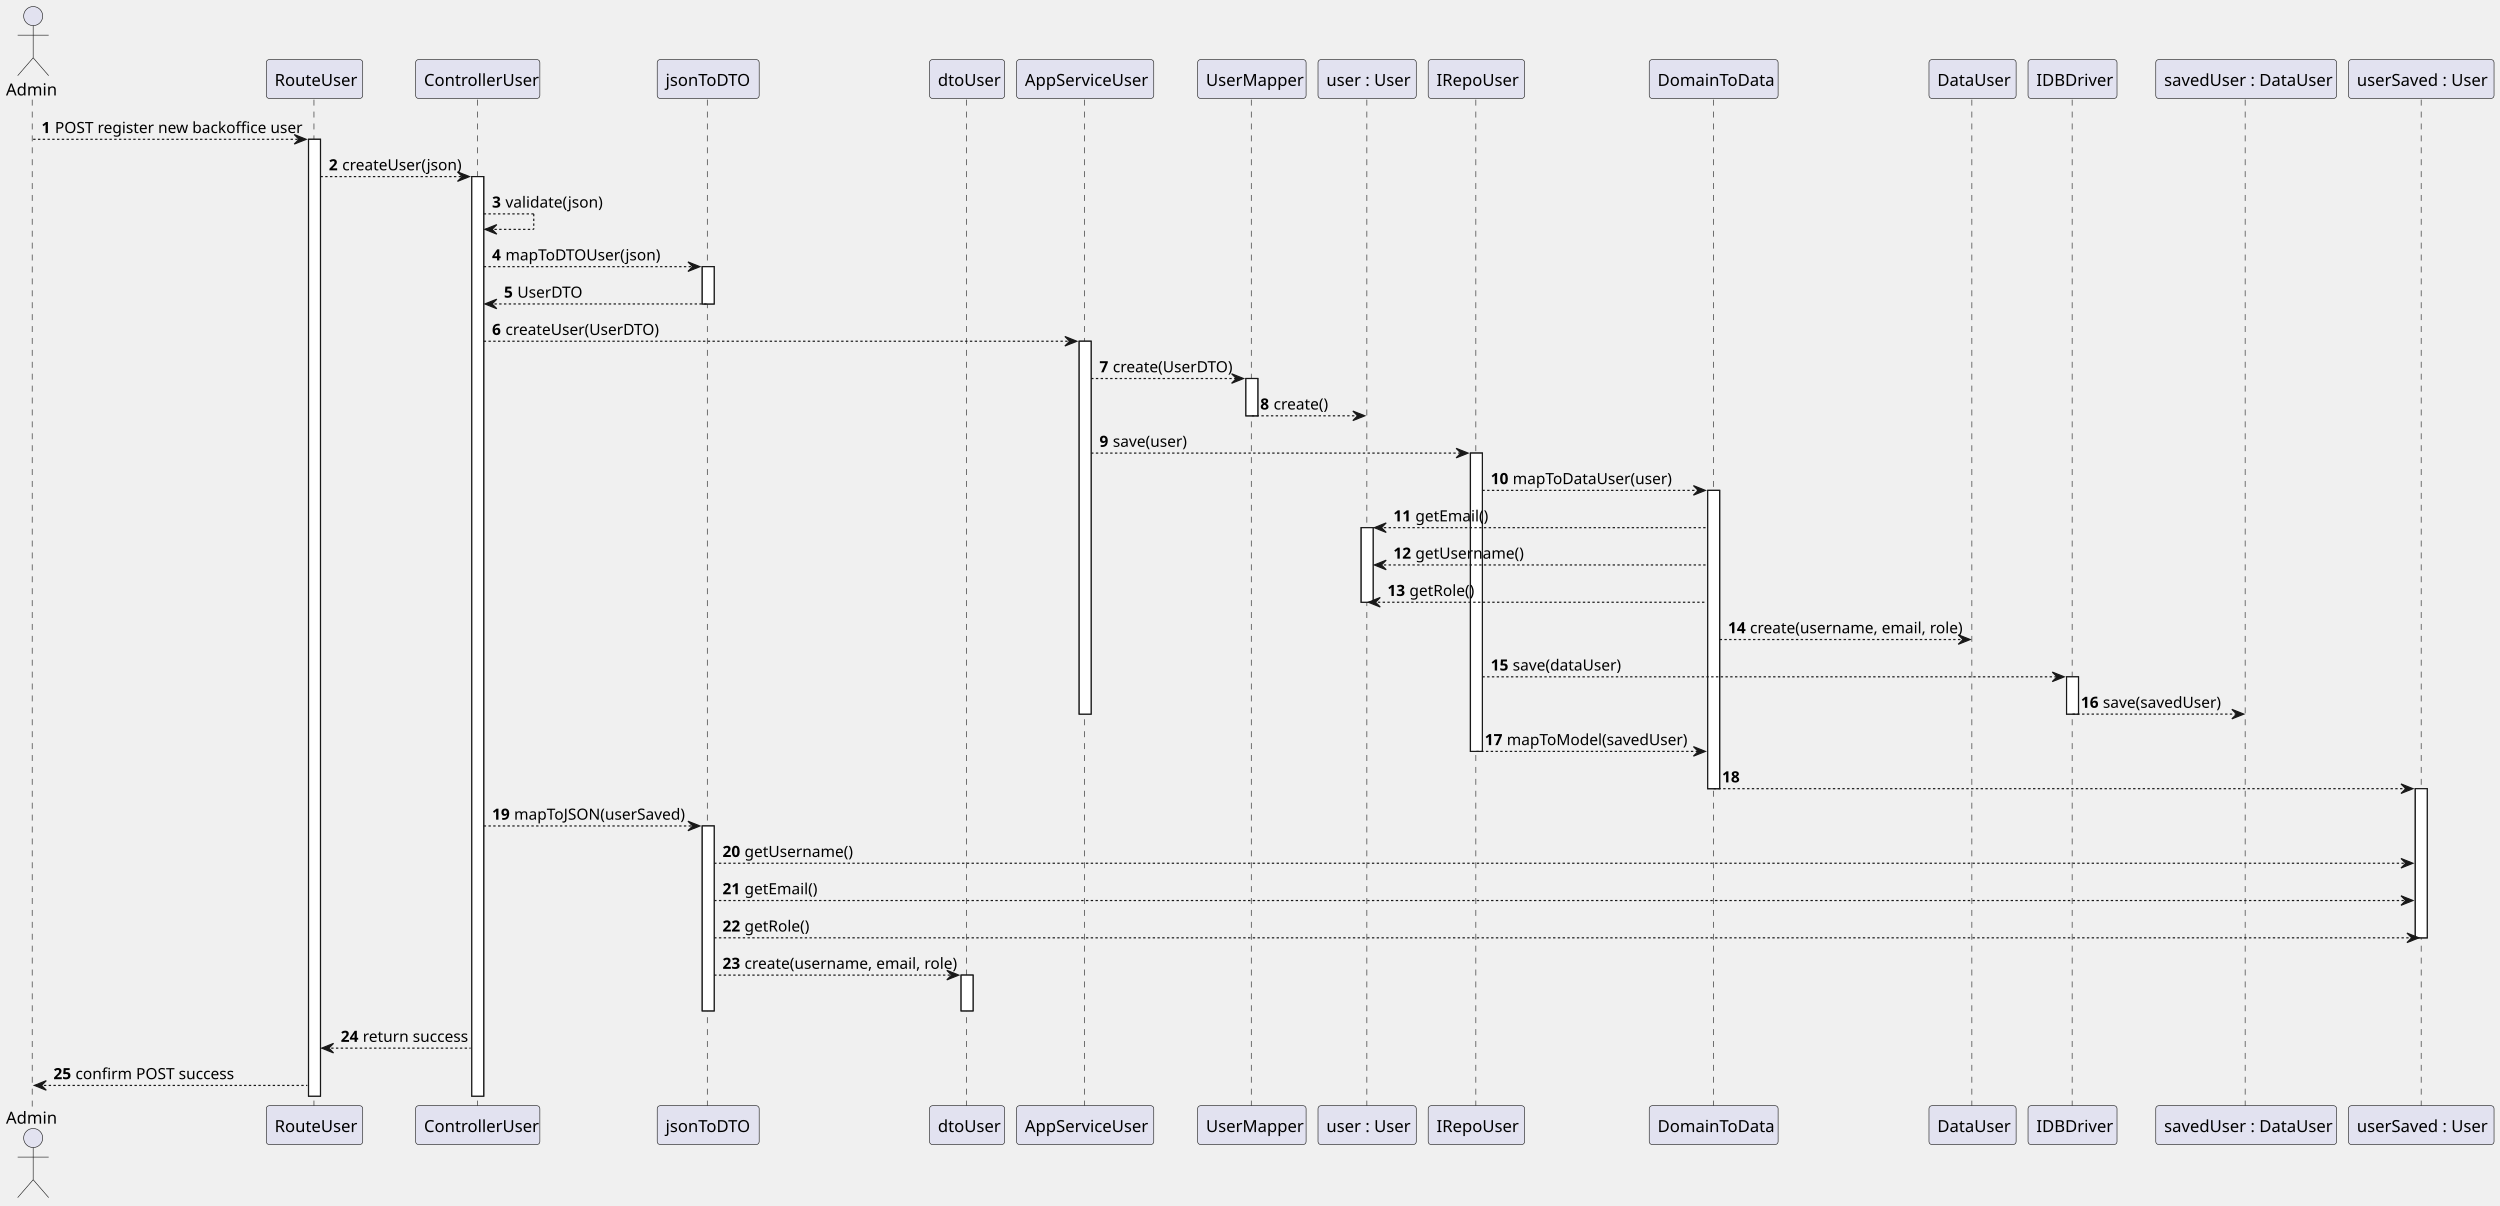
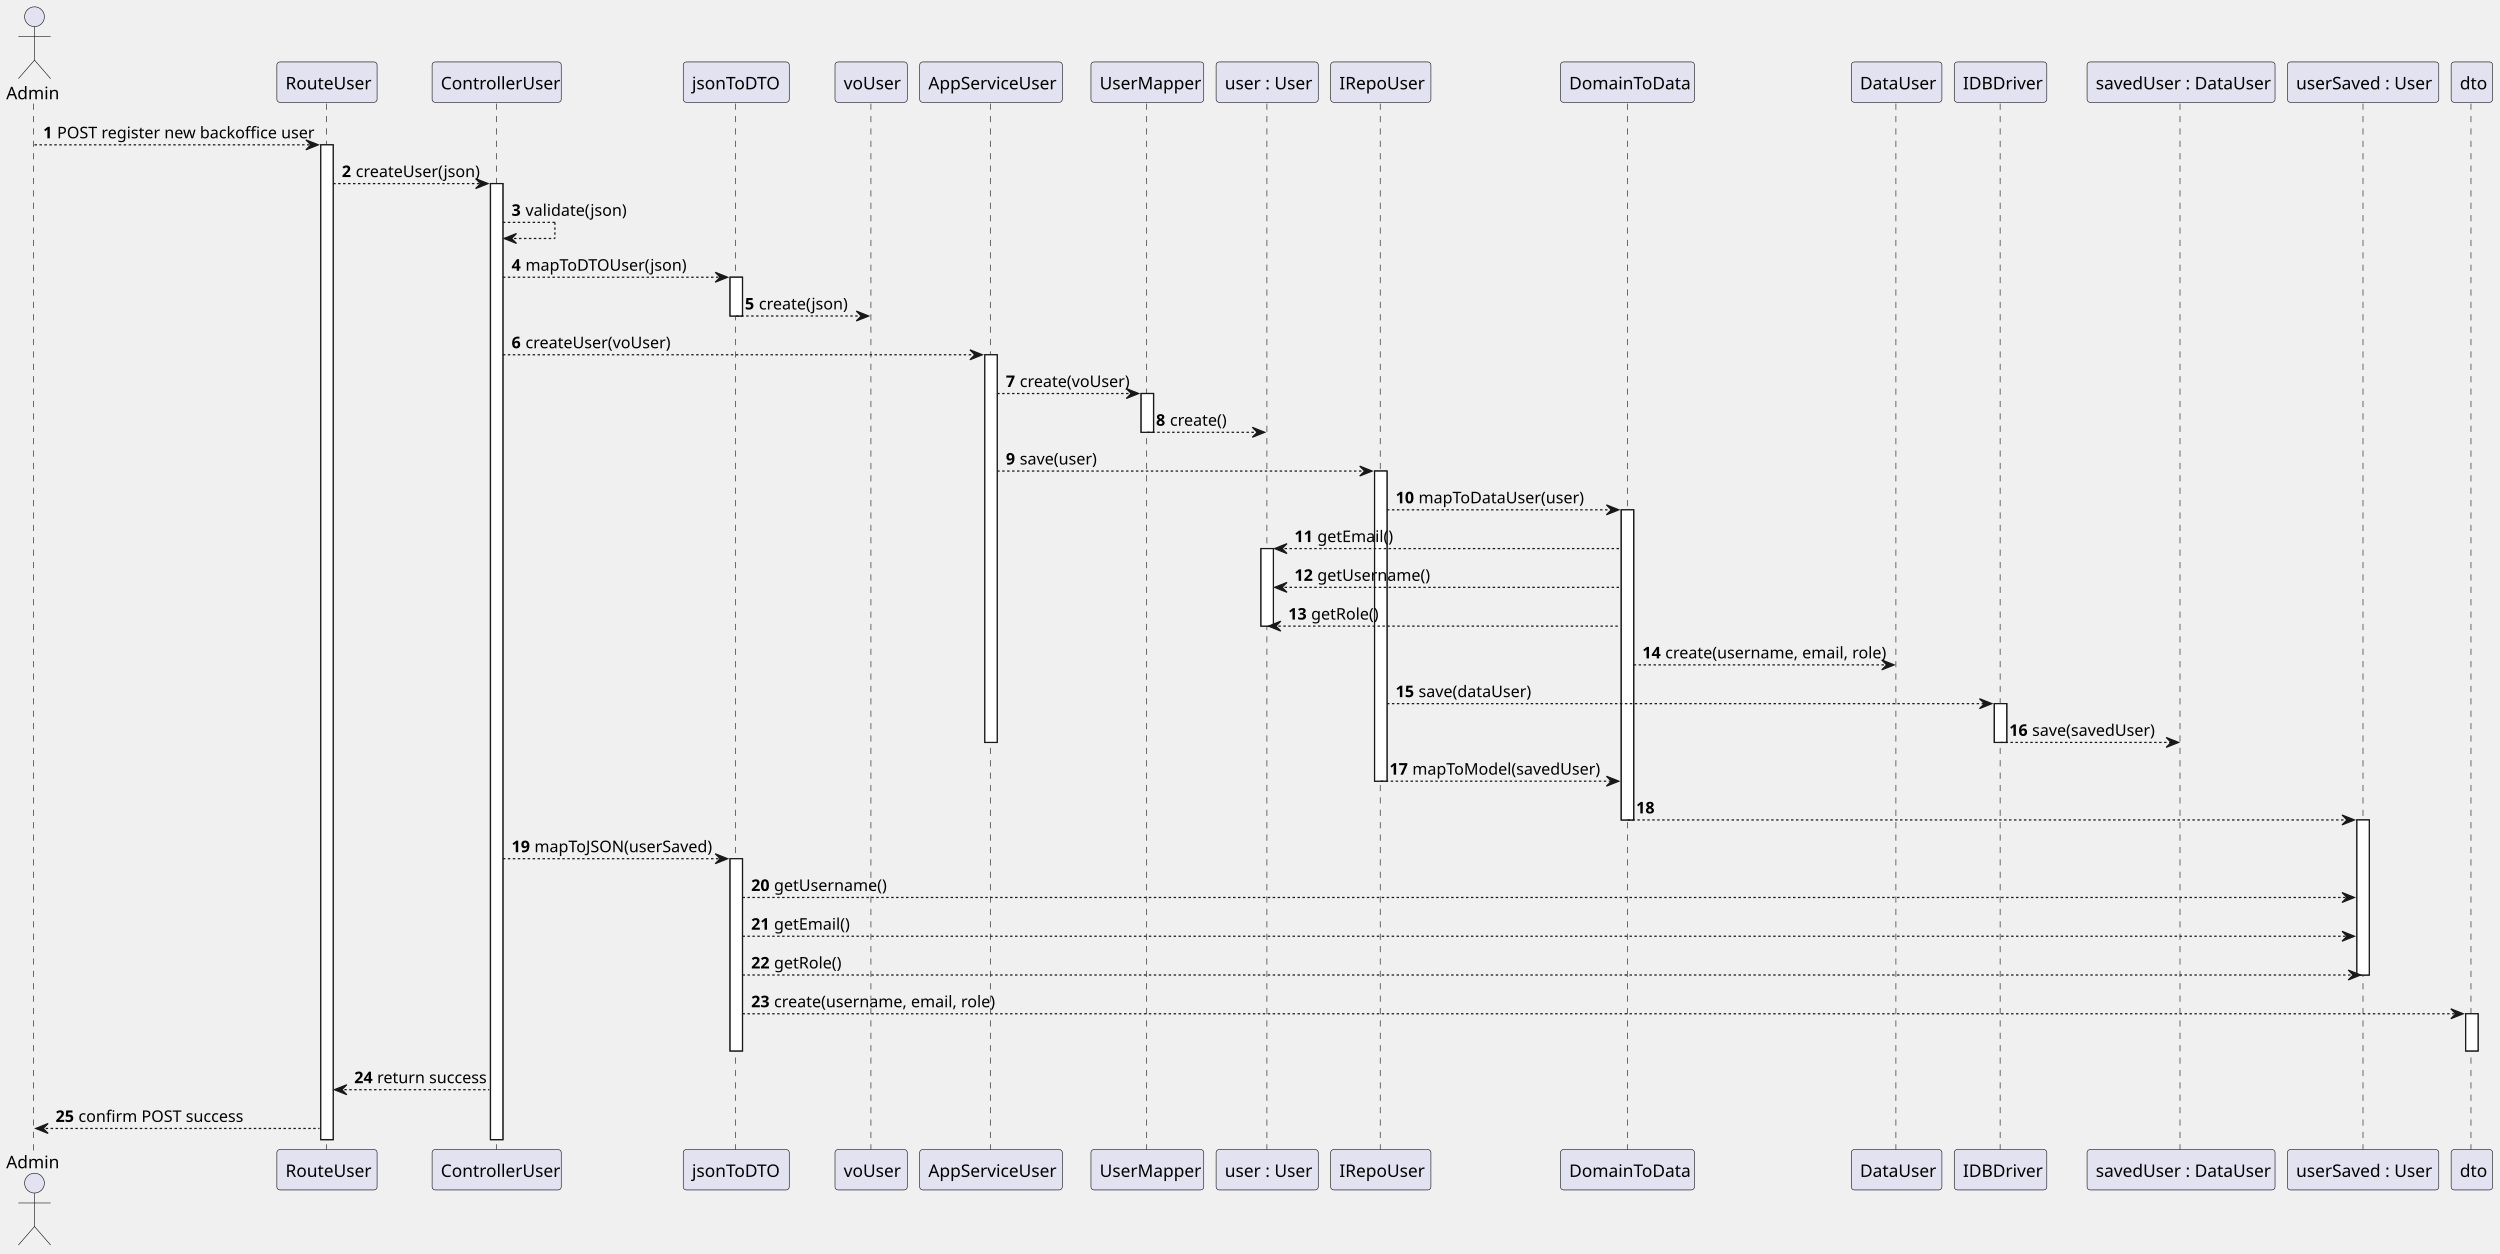
- <svg xmlns="http://www.w3.org/2000/svg" contentStyleType="text/css" height="1012px" preserveAspectRatio="none" style="width:2098px;height:1012px;background:#FFFFFF;" version="1.1" viewBox="0 0 2098 1012" width="2098px" zoomAndPan="magnify">
+ <svg xmlns="http://www.w3.org/2000/svg" contentStyleType="text/css" height="1012px" preserveAspectRatio="none" style="width:2018px;height:1012px;background:#FFFFFF;" version="1.1" viewBox="0 0 2018 1012" width="2018px" zoomAndPan="magnify">
  <defs />
  <g>
    <rect fill="#FFFFFF" height="802.984" style="stroke:#181818;stroke-width:1.0;" width="10" x="258.93" y="116.912" />
    <rect fill="#FFFFFF" height="771.693" style="stroke:#181818;stroke-width:1.0;" width="10" x="395.922" y="148.203" />
    <rect fill="#FFFFFF" height="31.291" style="stroke:#181818;stroke-width:1.0;" width="10" x="589.321" y="223.785" />
    <rect fill="#FFFFFF" height="155.164" style="stroke:#181818;stroke-width:1.0;" width="10" x="589.321" y="693.15" />
-     <rect fill="#FFFFFF" height="30" style="stroke:#181818;stroke-width:1.0;" width="10" x="806.568" y="818.314" />
-     <rect fill="#FFFFFF" height="312.91" style="stroke:#181818;stroke-width:1.0;" width="10" x="905.654" y="286.367" />
-     <rect fill="#FFFFFF" height="31.291" style="stroke:#181818;stroke-width:1.0;" width="10" x="1045.561" y="317.658" />
-     <rect fill="#FFFFFF" height="62.582" style="stroke:#181818;stroke-width:1.0;" width="10" x="1142.306" y="442.822" />
-     <rect fill="#FFFFFF" height="250.328" style="stroke:#181818;stroke-width:1.0;" width="10" x="1233.995" y="380.24" />
-     <rect fill="#FFFFFF" height="250.328" style="stroke:#181818;stroke-width:1.0;" width="10" x="1433.118" y="411.531" />
-     <rect fill="#FFFFFF" height="31.291" style="stroke:#181818;stroke-width:1.0;" width="10" x="1734.265" y="567.986" />
-     <rect fill="#FFFFFF" height="125.164" style="stroke:#181818;stroke-width:1.0;" width="10" x="2026.918" y="661.859" />
+     <rect fill="#FFFFFF" height="312.91" style="stroke:#181818;stroke-width:1.0;" width="10" x="794.936" y="286.367" />
+     <rect fill="#FFFFFF" height="31.291" style="stroke:#181818;stroke-width:1.0;" width="10" x="921.132" y="317.658" />
+     <rect fill="#FFFFFF" height="62.582" style="stroke:#181818;stroke-width:1.0;" width="10" x="1017.877" y="442.822" />
+     <rect fill="#FFFFFF" height="250.328" style="stroke:#181818;stroke-width:1.0;" width="10" x="1109.566" y="380.24" />
+     <rect fill="#FFFFFF" height="250.328" style="stroke:#181818;stroke-width:1.0;" width="10" x="1308.689" y="411.531" />
+     <rect fill="#FFFFFF" height="31.291" style="stroke:#181818;stroke-width:1.0;" width="10" x="1609.836" y="567.986" />
+     <rect fill="#FFFFFF" height="125.164" style="stroke:#181818;stroke-width:1.0;" width="10" x="1902.489" y="661.859" />
+     <rect fill="#FFFFFF" height="30" style="stroke:#181818;stroke-width:1.0;" width="10" x="1990.299" y="818.314" />
    <line style="stroke:#181818;stroke-width:0.5;stroke-dasharray:5.0,5.0;" x1="27" x2="27" y1="83.621" y2="928.896" />
    <line style="stroke:#181818;stroke-width:0.5;stroke-dasharray:5.0,5.0;" x1="263.472" x2="263.472" y1="83.621" y2="928.896" />
    <line style="stroke:#181818;stroke-width:0.5;stroke-dasharray:5.0,5.0;" x1="400.798" x2="400.798" y1="83.621" y2="928.896" />
    <line style="stroke:#181818;stroke-width:0.5;stroke-dasharray:5.0,5.0;" x1="593.535" x2="593.535" y1="83.621" y2="928.896" />
-     <line style="stroke:#181818;stroke-width:0.5;stroke-dasharray:5.0,5.0;" x1="811.058" x2="811.058" y1="83.621" y2="928.896" />
-     <line style="stroke:#181818;stroke-width:0.5;stroke-dasharray:5.0,5.0;" x1="910.078" x2="910.078" y1="83.621" y2="928.896" />
-     <line style="stroke:#181818;stroke-width:0.5;stroke-dasharray:5.0,5.0;" x1="1050.047" x2="1050.047" y1="83.621" y2="928.896" />
-     <line style="stroke:#181818;stroke-width:0.5;stroke-dasharray:5.0,5.0;" x1="1147.075" x2="1147.075" y1="83.621" y2="928.896" />
-     <line style="stroke:#181818;stroke-width:0.5;stroke-dasharray:5.0,5.0;" x1="1238.537" x2="1238.537" y1="83.621" y2="928.896" />
-     <line style="stroke:#181818;stroke-width:0.5;stroke-dasharray:5.0,5.0;" x1="1438.042" x2="1438.042" y1="83.621" y2="928.896" />
-     <line style="stroke:#181818;stroke-width:0.5;stroke-dasharray:5.0,5.0;" x1="1654.799" x2="1654.799" y1="83.621" y2="928.896" />
-     <line style="stroke:#181818;stroke-width:0.5;stroke-dasharray:5.0,5.0;" x1="1738.93" x2="1738.93" y1="83.621" y2="928.896" />
-     <line style="stroke:#181818;stroke-width:0.5;stroke-dasharray:5.0,5.0;" x1="1884.122" x2="1884.122" y1="83.621" y2="928.896" />
-     <line style="stroke:#181818;stroke-width:0.5;stroke-dasharray:5.0,5.0;" x1="2031.838" x2="2031.838" y1="83.621" y2="928.896" />
+     <line style="stroke:#181818;stroke-width:0.5;stroke-dasharray:5.0,5.0;" x1="703.016" x2="703.016" y1="83.621" y2="928.896" />
+     <line style="stroke:#181818;stroke-width:0.5;stroke-dasharray:5.0,5.0;" x1="799.36" x2="799.36" y1="83.621" y2="928.896" />
+     <line style="stroke:#181818;stroke-width:0.5;stroke-dasharray:5.0,5.0;" x1="925.619" x2="925.619" y1="83.621" y2="928.896" />
+     <line style="stroke:#181818;stroke-width:0.5;stroke-dasharray:5.0,5.0;" x1="1022.646" x2="1022.646" y1="83.621" y2="928.896" />
+     <line style="stroke:#181818;stroke-width:0.5;stroke-dasharray:5.0,5.0;" x1="1114.108" x2="1114.108" y1="83.621" y2="928.896" />
+     <line style="stroke:#181818;stroke-width:0.5;stroke-dasharray:5.0,5.0;" x1="1313.613" x2="1313.613" y1="83.621" y2="928.896" />
+     <line style="stroke:#181818;stroke-width:0.5;stroke-dasharray:5.0,5.0;" x1="1530.371" x2="1530.371" y1="83.621" y2="928.896" />
+     <line style="stroke:#181818;stroke-width:0.5;stroke-dasharray:5.0,5.0;" x1="1614.502" x2="1614.502" y1="83.621" y2="928.896" />
+     <line style="stroke:#181818;stroke-width:0.5;stroke-dasharray:5.0,5.0;" x1="1759.693" x2="1759.693" y1="83.621" y2="928.896" />
+     <line style="stroke:#181818;stroke-width:0.5;stroke-dasharray:5.0,5.0;" x1="1907.41" x2="1907.41" y1="83.621" y2="928.896" />
+     <line style="stroke:#181818;stroke-width:0.5;stroke-dasharray:5.0,5.0;" x1="1994.568" x2="1994.568" y1="83.621" y2="928.896" />
    <text fill="#000000" font-family="sans-serif" font-size="14" lengthAdjust="spacing" textLength="39.683" x="5" y="80.107">Admin</text>
    <ellipse cx="27.841" cy="13.5" fill="#E2E2F0" rx="8" ry="8" style="stroke:#181818;stroke-width:0.5;" />
    <path d="M27.841,21.5 L27.841,48.5 M14.841,29.5 L40.841,29.5 M27.841,48.5 L14.841,63.5 M27.841,48.5 L40.841,63.5 " fill="none" style="stroke:#181818;stroke-width:0.5;" />
    <text fill="#000000" font-family="sans-serif" font-size="14" lengthAdjust="spacing" textLength="39.683" x="5" y="943.004">Admin</text>
    <ellipse cx="27.841" cy="955.018" fill="#E2E2F0" rx="8" ry="8" style="stroke:#181818;stroke-width:0.5;" />
    <path d="M27.841,963.018 L27.841,990.018 M14.841,971.018 L40.841,971.018 M27.841,990.018 L14.841,1005.018 M27.841,990.018 L40.841,1005.018 " fill="none" style="stroke:#181818;stroke-width:0.5;" />
    <rect fill="#E2E2F0" height="32.621" rx="2.5" ry="2.5" style="stroke:#181818;stroke-width:0.5;" width="80.917" x="223.472" y="50" />
    <text fill="#000000" font-family="sans-serif" font-size="14" lengthAdjust="spacing" textLength="66.917" x="230.472" y="72.107">RouteUser</text>
    <rect fill="#E2E2F0" height="32.621" rx="2.5" ry="2.5" style="stroke:#181818;stroke-width:0.5;" width="80.917" x="223.472" y="927.896" />
    <text fill="#000000" font-family="sans-serif" font-size="14" lengthAdjust="spacing" textLength="66.917" x="230.472" y="950.004">RouteUser</text>
    <rect fill="#E2E2F0" height="32.621" rx="2.5" ry="2.5" style="stroke:#181818;stroke-width:0.5;" width="104.248" x="348.798" y="50" />
    <text fill="#000000" font-family="sans-serif" font-size="14" lengthAdjust="spacing" textLength="90.248" x="355.798" y="72.107">ControllerUser</text>
    <rect fill="#E2E2F0" height="32.621" rx="2.5" ry="2.5" style="stroke:#181818;stroke-width:0.5;" width="104.248" x="348.798" y="927.896" />
    <text fill="#000000" font-family="sans-serif" font-size="14" lengthAdjust="spacing" textLength="90.248" x="355.798" y="950.004">ControllerUser</text>
    <rect fill="#E2E2F0" height="32.621" rx="2.5" ry="2.5" style="stroke:#181818;stroke-width:0.5;" width="85.572" x="551.535" y="50" />
    <text fill="#000000" font-family="sans-serif" font-size="14" lengthAdjust="spacing" textLength="71.572" x="558.535" y="72.107">jsonToDTO</text>
    <rect fill="#E2E2F0" height="32.621" rx="2.5" ry="2.5" style="stroke:#181818;stroke-width:0.5;" width="85.572" x="551.535" y="927.896" />
    <text fill="#000000" font-family="sans-serif" font-size="14" lengthAdjust="spacing" textLength="71.572" x="558.535" y="950.004">jsonToDTO</text>
-     <rect fill="#E2E2F0" height="32.621" rx="2.5" ry="2.5" style="stroke:#181818;stroke-width:0.5;" width="63.02" x="780.058" y="50" />
-     <text fill="#000000" font-family="sans-serif" font-size="14" lengthAdjust="spacing" textLength="49.02" x="787.058" y="72.107">dtoUser</text>
-     <rect fill="#E2E2F0" height="32.621" rx="2.5" ry="2.5" style="stroke:#181818;stroke-width:0.5;" width="63.02" x="780.058" y="927.896" />
-     <text fill="#000000" font-family="sans-serif" font-size="14" lengthAdjust="spacing" textLength="49.02" x="787.058" y="950.004">dtoUser</text>
-     <rect fill="#E2E2F0" height="32.621" rx="2.5" ry="2.5" style="stroke:#181818;stroke-width:0.5;" width="115.151" x="853.078" y="50" />
-     <text fill="#000000" font-family="sans-serif" font-size="14" lengthAdjust="spacing" textLength="101.151" x="860.078" y="72.107">AppServiceUser</text>
-     <rect fill="#E2E2F0" height="32.621" rx="2.5" ry="2.5" style="stroke:#181818;stroke-width:0.5;" width="115.151" x="853.078" y="927.896" />
-     <text fill="#000000" font-family="sans-serif" font-size="14" lengthAdjust="spacing" textLength="101.151" x="860.078" y="950.004">AppServiceUser</text>
-     <rect fill="#E2E2F0" height="32.621" rx="2.5" ry="2.5" style="stroke:#181818;stroke-width:0.5;" width="91.027" x="1005.047" y="50" />
-     <text fill="#000000" font-family="sans-serif" font-size="14" lengthAdjust="spacing" textLength="77.027" x="1012.047" y="72.107">UserMapper</text>
-     <rect fill="#E2E2F0" height="32.621" rx="2.5" ry="2.5" style="stroke:#181818;stroke-width:0.5;" width="91.027" x="1005.047" y="927.896" />
-     <text fill="#000000" font-family="sans-serif" font-size="14" lengthAdjust="spacing" textLength="77.027" x="1012.047" y="950.004">UserMapper</text>
-     <rect fill="#E2E2F0" height="32.621" rx="2.5" ry="2.5" style="stroke:#181818;stroke-width:0.5;" width="82.462" x="1106.075" y="50" />
-     <text fill="#000000" font-family="sans-serif" font-size="14" lengthAdjust="spacing" textLength="68.462" x="1113.075" y="72.107">user : User</text>
-     <rect fill="#E2E2F0" height="32.621" rx="2.5" ry="2.5" style="stroke:#181818;stroke-width:0.5;" width="82.462" x="1106.075" y="927.896" />
-     <text fill="#000000" font-family="sans-serif" font-size="14" lengthAdjust="spacing" textLength="68.462" x="1113.075" y="950.004">user : User</text>
-     <rect fill="#E2E2F0" height="32.621" rx="2.5" ry="2.5" style="stroke:#181818;stroke-width:0.5;" width="80.917" x="1198.537" y="50" />
-     <text fill="#000000" font-family="sans-serif" font-size="14" lengthAdjust="spacing" textLength="66.917" x="1205.537" y="72.107">IRepoUser</text>
-     <rect fill="#E2E2F0" height="32.621" rx="2.5" ry="2.5" style="stroke:#181818;stroke-width:0.5;" width="80.917" x="1198.537" y="927.896" />
-     <text fill="#000000" font-family="sans-serif" font-size="14" lengthAdjust="spacing" textLength="66.917" x="1205.537" y="950.004">IRepoUser</text>
-     <rect fill="#E2E2F0" height="32.621" rx="2.5" ry="2.5" style="stroke:#181818;stroke-width:0.5;" width="108.151" x="1384.042" y="50" />
-     <text fill="#000000" font-family="sans-serif" font-size="14" lengthAdjust="spacing" textLength="94.151" x="1391.042" y="72.107">DomainToData</text>
-     <rect fill="#E2E2F0" height="32.621" rx="2.5" ry="2.5" style="stroke:#181818;stroke-width:0.5;" width="108.151" x="1384.042" y="927.896" />
-     <text fill="#000000" font-family="sans-serif" font-size="14" lengthAdjust="spacing" textLength="94.151" x="1391.042" y="950.004">DomainToData</text>
-     <rect fill="#E2E2F0" height="32.621" rx="2.5" ry="2.5" style="stroke:#181818;stroke-width:0.5;" width="73.131" x="1618.799" y="50" />
-     <text fill="#000000" font-family="sans-serif" font-size="14" lengthAdjust="spacing" textLength="59.131" x="1625.799" y="72.107">DataUser</text>
-     <rect fill="#E2E2F0" height="32.621" rx="2.5" ry="2.5" style="stroke:#181818;stroke-width:0.5;" width="73.131" x="1618.799" y="927.896" />
-     <text fill="#000000" font-family="sans-serif" font-size="14" lengthAdjust="spacing" textLength="59.131" x="1625.799" y="950.004">DataUser</text>
-     <rect fill="#E2E2F0" height="32.621" rx="2.5" ry="2.5" style="stroke:#181818;stroke-width:0.5;" width="74.669" x="1701.93" y="50" />
-     <text fill="#000000" font-family="sans-serif" font-size="14" lengthAdjust="spacing" textLength="60.669" x="1708.93" y="72.107">IDBDriver</text>
-     <rect fill="#E2E2F0" height="32.621" rx="2.5" ry="2.5" style="stroke:#181818;stroke-width:0.5;" width="74.669" x="1701.93" y="927.896" />
-     <text fill="#000000" font-family="sans-serif" font-size="14" lengthAdjust="spacing" textLength="60.669" x="1708.93" y="950.004">IDBDriver</text>
-     <rect fill="#E2E2F0" height="32.621" rx="2.5" ry="2.5" style="stroke:#181818;stroke-width:0.5;" width="151.717" x="1809.122" y="50" />
-     <text fill="#000000" font-family="sans-serif" font-size="14" lengthAdjust="spacing" textLength="137.717" x="1816.122" y="72.107">savedUser : DataUser</text>
-     <rect fill="#E2E2F0" height="32.621" rx="2.5" ry="2.5" style="stroke:#181818;stroke-width:0.5;" width="151.717" x="1809.122" y="927.896" />
-     <text fill="#000000" font-family="sans-serif" font-size="14" lengthAdjust="spacing" textLength="137.717" x="1816.122" y="950.004">savedUser : DataUser</text>
-     <rect fill="#E2E2F0" height="32.621" rx="2.5" ry="2.5" style="stroke:#181818;stroke-width:0.5;" width="122.158" x="1970.838" y="50" />
-     <text fill="#000000" font-family="sans-serif" font-size="14" lengthAdjust="spacing" textLength="108.158" x="1977.838" y="72.107">userSaved : User</text>
-     <rect fill="#E2E2F0" height="32.621" rx="2.5" ry="2.5" style="stroke:#181818;stroke-width:0.5;" width="122.158" x="1970.838" y="927.896" />
-     <text fill="#000000" font-family="sans-serif" font-size="14" lengthAdjust="spacing" textLength="108.158" x="1977.838" y="950.004">userSaved : User</text>
+     <rect fill="#E2E2F0" height="32.621" rx="2.5" ry="2.5" style="stroke:#181818;stroke-width:0.5;" width="58.345" x="674.016" y="50" />
+     <text fill="#000000" font-family="sans-serif" font-size="14" lengthAdjust="spacing" textLength="44.345" x="681.016" y="72.107">voUser</text>
+     <rect fill="#E2E2F0" height="32.621" rx="2.5" ry="2.5" style="stroke:#181818;stroke-width:0.5;" width="58.345" x="674.016" y="927.896" />
+     <text fill="#000000" font-family="sans-serif" font-size="14" lengthAdjust="spacing" textLength="44.345" x="681.016" y="950.004">voUser</text>
+     <rect fill="#E2E2F0" height="32.621" rx="2.5" ry="2.5" style="stroke:#181818;stroke-width:0.5;" width="115.151" x="742.36" y="50" />
+     <text fill="#000000" font-family="sans-serif" font-size="14" lengthAdjust="spacing" textLength="101.151" x="749.36" y="72.107">AppServiceUser</text>
+     <rect fill="#E2E2F0" height="32.621" rx="2.5" ry="2.5" style="stroke:#181818;stroke-width:0.5;" width="115.151" x="742.36" y="927.896" />
+     <text fill="#000000" font-family="sans-serif" font-size="14" lengthAdjust="spacing" textLength="101.151" x="749.36" y="950.004">AppServiceUser</text>
+     <rect fill="#E2E2F0" height="32.621" rx="2.5" ry="2.5" style="stroke:#181818;stroke-width:0.5;" width="91.027" x="880.619" y="50" />
+     <text fill="#000000" font-family="sans-serif" font-size="14" lengthAdjust="spacing" textLength="77.027" x="887.619" y="72.107">UserMapper</text>
+     <rect fill="#E2E2F0" height="32.621" rx="2.5" ry="2.5" style="stroke:#181818;stroke-width:0.5;" width="91.027" x="880.619" y="927.896" />
+     <text fill="#000000" font-family="sans-serif" font-size="14" lengthAdjust="spacing" textLength="77.027" x="887.619" y="950.004">UserMapper</text>
+     <rect fill="#E2E2F0" height="32.621" rx="2.5" ry="2.5" style="stroke:#181818;stroke-width:0.5;" width="82.462" x="981.646" y="50" />
+     <text fill="#000000" font-family="sans-serif" font-size="14" lengthAdjust="spacing" textLength="68.462" x="988.646" y="72.107">user : User</text>
+     <rect fill="#E2E2F0" height="32.621" rx="2.5" ry="2.5" style="stroke:#181818;stroke-width:0.5;" width="82.462" x="981.646" y="927.896" />
+     <text fill="#000000" font-family="sans-serif" font-size="14" lengthAdjust="spacing" textLength="68.462" x="988.646" y="950.004">user : User</text>
+     <rect fill="#E2E2F0" height="32.621" rx="2.5" ry="2.5" style="stroke:#181818;stroke-width:0.5;" width="80.917" x="1074.108" y="50" />
+     <text fill="#000000" font-family="sans-serif" font-size="14" lengthAdjust="spacing" textLength="66.917" x="1081.108" y="72.107">IRepoUser</text>
+     <rect fill="#E2E2F0" height="32.621" rx="2.5" ry="2.5" style="stroke:#181818;stroke-width:0.5;" width="80.917" x="1074.108" y="927.896" />
+     <text fill="#000000" font-family="sans-serif" font-size="14" lengthAdjust="spacing" textLength="66.917" x="1081.108" y="950.004">IRepoUser</text>
+     <rect fill="#E2E2F0" height="32.621" rx="2.5" ry="2.5" style="stroke:#181818;stroke-width:0.5;" width="108.151" x="1259.613" y="50" />
+     <text fill="#000000" font-family="sans-serif" font-size="14" lengthAdjust="spacing" textLength="94.151" x="1266.613" y="72.107">DomainToData</text>
+     <rect fill="#E2E2F0" height="32.621" rx="2.5" ry="2.5" style="stroke:#181818;stroke-width:0.5;" width="108.151" x="1259.613" y="927.896" />
+     <text fill="#000000" font-family="sans-serif" font-size="14" lengthAdjust="spacing" textLength="94.151" x="1266.613" y="950.004">DomainToData</text>
+     <rect fill="#E2E2F0" height="32.621" rx="2.5" ry="2.5" style="stroke:#181818;stroke-width:0.5;" width="73.131" x="1494.371" y="50" />
+     <text fill="#000000" font-family="sans-serif" font-size="14" lengthAdjust="spacing" textLength="59.131" x="1501.371" y="72.107">DataUser</text>
+     <rect fill="#E2E2F0" height="32.621" rx="2.5" ry="2.5" style="stroke:#181818;stroke-width:0.5;" width="73.131" x="1494.371" y="927.896" />
+     <text fill="#000000" font-family="sans-serif" font-size="14" lengthAdjust="spacing" textLength="59.131" x="1501.371" y="950.004">DataUser</text>
+     <rect fill="#E2E2F0" height="32.621" rx="2.5" ry="2.5" style="stroke:#181818;stroke-width:0.5;" width="74.669" x="1577.502" y="50" />
+     <text fill="#000000" font-family="sans-serif" font-size="14" lengthAdjust="spacing" textLength="60.669" x="1584.502" y="72.107">IDBDriver</text>
+     <rect fill="#E2E2F0" height="32.621" rx="2.5" ry="2.5" style="stroke:#181818;stroke-width:0.5;" width="74.669" x="1577.502" y="927.896" />
+     <text fill="#000000" font-family="sans-serif" font-size="14" lengthAdjust="spacing" textLength="60.669" x="1584.502" y="950.004">IDBDriver</text>
+     <rect fill="#E2E2F0" height="32.621" rx="2.5" ry="2.5" style="stroke:#181818;stroke-width:0.5;" width="151.717" x="1684.693" y="50" />
+     <text fill="#000000" font-family="sans-serif" font-size="14" lengthAdjust="spacing" textLength="137.717" x="1691.693" y="72.107">savedUser : DataUser</text>
+     <rect fill="#E2E2F0" height="32.621" rx="2.5" ry="2.5" style="stroke:#181818;stroke-width:0.5;" width="151.717" x="1684.693" y="927.896" />
+     <text fill="#000000" font-family="sans-serif" font-size="14" lengthAdjust="spacing" textLength="137.717" x="1691.693" y="950.004">savedUser : DataUser</text>
+     <rect fill="#E2E2F0" height="32.621" rx="2.5" ry="2.5" style="stroke:#181818;stroke-width:0.5;" width="122.158" x="1846.41" y="50" />
+     <text fill="#000000" font-family="sans-serif" font-size="14" lengthAdjust="spacing" textLength="108.158" x="1853.41" y="72.107">userSaved : User</text>
+     <rect fill="#E2E2F0" height="32.621" rx="2.5" ry="2.5" style="stroke:#181818;stroke-width:0.5;" width="122.158" x="1846.41" y="927.896" />
+     <text fill="#000000" font-family="sans-serif" font-size="14" lengthAdjust="spacing" textLength="108.158" x="1853.41" y="950.004">userSaved : User</text>
+     <rect fill="#E2E2F0" height="32.621" rx="2.5" ry="2.5" style="stroke:#181818;stroke-width:0.5;" width="33.462" x="1978.568" y="50" />
+     <text fill="#000000" font-family="sans-serif" font-size="14" lengthAdjust="spacing" textLength="19.462" x="1985.568" y="72.107">dto</text>
+     <rect fill="#E2E2F0" height="32.621" rx="2.5" ry="2.5" style="stroke:#181818;stroke-width:0.5;" width="33.462" x="1978.568" y="927.896" />
+     <text fill="#000000" font-family="sans-serif" font-size="14" lengthAdjust="spacing" textLength="19.462" x="1985.568" y="950.004">dto</text>
    <rect fill="#FFFFFF" height="802.984" style="stroke:#181818;stroke-width:1.0;" width="10" x="258.93" y="116.912" />
    <rect fill="#FFFFFF" height="771.693" style="stroke:#181818;stroke-width:1.0;" width="10" x="395.922" y="148.203" />
    <rect fill="#FFFFFF" height="31.291" style="stroke:#181818;stroke-width:1.0;" width="10" x="589.321" y="223.785" />
    <rect fill="#FFFFFF" height="155.164" style="stroke:#181818;stroke-width:1.0;" width="10" x="589.321" y="693.15" />
-     <rect fill="#FFFFFF" height="30" style="stroke:#181818;stroke-width:1.0;" width="10" x="806.568" y="818.314" />
-     <rect fill="#FFFFFF" height="312.91" style="stroke:#181818;stroke-width:1.0;" width="10" x="905.654" y="286.367" />
-     <rect fill="#FFFFFF" height="31.291" style="stroke:#181818;stroke-width:1.0;" width="10" x="1045.561" y="317.658" />
-     <rect fill="#FFFFFF" height="62.582" style="stroke:#181818;stroke-width:1.0;" width="10" x="1142.306" y="442.822" />
-     <rect fill="#FFFFFF" height="250.328" style="stroke:#181818;stroke-width:1.0;" width="10" x="1233.995" y="380.24" />
-     <rect fill="#FFFFFF" height="250.328" style="stroke:#181818;stroke-width:1.0;" width="10" x="1433.118" y="411.531" />
-     <rect fill="#FFFFFF" height="31.291" style="stroke:#181818;stroke-width:1.0;" width="10" x="1734.265" y="567.986" />
-     <rect fill="#FFFFFF" height="125.164" style="stroke:#181818;stroke-width:1.0;" width="10" x="2026.918" y="661.859" />
+     <rect fill="#FFFFFF" height="312.91" style="stroke:#181818;stroke-width:1.0;" width="10" x="794.936" y="286.367" />
+     <rect fill="#FFFFFF" height="31.291" style="stroke:#181818;stroke-width:1.0;" width="10" x="921.132" y="317.658" />
+     <rect fill="#FFFFFF" height="62.582" style="stroke:#181818;stroke-width:1.0;" width="10" x="1017.877" y="442.822" />
+     <rect fill="#FFFFFF" height="250.328" style="stroke:#181818;stroke-width:1.0;" width="10" x="1109.566" y="380.24" />
+     <rect fill="#FFFFFF" height="250.328" style="stroke:#181818;stroke-width:1.0;" width="10" x="1308.689" y="411.531" />
+     <rect fill="#FFFFFF" height="31.291" style="stroke:#181818;stroke-width:1.0;" width="10" x="1609.836" y="567.986" />
+     <rect fill="#FFFFFF" height="125.164" style="stroke:#181818;stroke-width:1.0;" width="10" x="1902.489" y="661.859" />
+     <rect fill="#FFFFFF" height="30" style="stroke:#181818;stroke-width:1.0;" width="10" x="1990.299" y="818.314" />
    <polygon fill="#181818" points="246.93,112.912,256.93,116.912,246.93,120.912,250.93,116.912" style="stroke:#181818;stroke-width:1.0;" />
    <line style="stroke:#181818;stroke-width:1.0;stroke-dasharray:2.0,2.0;" x1="27.841" x2="252.93" y1="116.912" y2="116.912" />
    <text fill="#000000" font-family="sans-serif" font-size="13" font-weight="bold" lengthAdjust="spacing" textLength="7.23" x="34.841" y="111.649">1</text>
    <text fill="#000000" font-family="sans-serif" font-size="13" lengthAdjust="spacing" textLength="200.859" x="46.071" y="111.649">POST register new backoffice user</text>
    <polygon fill="#181818" points="383.922,144.203,393.922,148.203,383.922,152.203,387.922,148.203" style="stroke:#181818;stroke-width:1.0;" />
    <line style="stroke:#181818;stroke-width:1.0;stroke-dasharray:2.0,2.0;" x1="268.93" x2="389.922" y1="148.203" y2="148.203" />
    <text fill="#000000" font-family="sans-serif" font-size="13" font-weight="bold" lengthAdjust="spacing" textLength="7.23" x="275.93" y="142.94">2</text>
    <text fill="#000000" font-family="sans-serif" font-size="13" lengthAdjust="spacing" textLength="96.085" x="287.16" y="142.94">createUser(json)</text>
    <line style="stroke:#181818;stroke-width:1.0;stroke-dasharray:2.0,2.0;" x1="405.922" x2="447.922" y1="179.494" y2="179.494" />
    <line style="stroke:#181818;stroke-width:1.0;stroke-dasharray:2.0,2.0;" x1="447.922" x2="447.922" y1="179.494" y2="192.494" />
    <line style="stroke:#181818;stroke-width:1.0;stroke-dasharray:2.0,2.0;" x1="406.922" x2="447.922" y1="192.494" y2="192.494" />
    <polygon fill="#181818" points="416.922,188.494,406.922,192.494,416.922,196.494,412.922,192.494" style="stroke:#181818;stroke-width:1.0;" />
    <text fill="#000000" font-family="sans-serif" font-size="13" font-weight="bold" lengthAdjust="spacing" textLength="7.23" x="412.922" y="174.231">3</text>
    <text fill="#000000" font-family="sans-serif" font-size="13" lengthAdjust="spacing" textLength="77.314" x="424.152" y="174.231">validate(json)</text>
    <polygon fill="#181818" points="577.321,219.785,587.321,223.785,577.321,227.785,581.321,223.785" style="stroke:#181818;stroke-width:1.0;" />
    <line style="stroke:#181818;stroke-width:1.0;stroke-dasharray:2.0,2.0;" x1="405.922" x2="583.321" y1="223.785" y2="223.785" />
    <text fill="#000000" font-family="sans-serif" font-size="13" font-weight="bold" lengthAdjust="spacing" textLength="7.23" x="412.922" y="218.523">4</text>
    <text fill="#000000" font-family="sans-serif" font-size="13" lengthAdjust="spacing" textLength="127.855" x="424.152" y="218.523">mapToDTOUser(json)</text>
-     <polygon fill="#181818" points="416.922,251.076,406.922,255.076,416.922,259.076,412.922,255.076" style="stroke:#181818;stroke-width:1.0;" />
-     <line style="stroke:#181818;stroke-width:1.0;stroke-dasharray:2.0,2.0;" x1="410.922" x2="593.321" y1="255.076" y2="255.076" />
-     <text fill="#000000" font-family="sans-serif" font-size="13" font-weight="bold" lengthAdjust="spacing" textLength="7.23" x="422.922" y="249.814">5</text>
-     <text fill="#000000" font-family="sans-serif" font-size="13" lengthAdjust="spacing" textLength="54.888" x="434.152" y="249.814">UserDTO</text>
-     <polygon fill="#181818" points="893.654,282.367,903.654,286.367,893.654,290.367,897.654,286.367" style="stroke:#181818;stroke-width:1.0;" />
-     <line style="stroke:#181818;stroke-width:1.0;stroke-dasharray:2.0,2.0;" x1="405.922" x2="899.654" y1="286.367" y2="286.367" />
+     <polygon fill="#181818" points="691.188,251.076,701.188,255.076,691.188,259.076,695.188,255.076" style="stroke:#181818;stroke-width:1.0;" />
+     <line style="stroke:#181818;stroke-width:1.0;stroke-dasharray:2.0,2.0;" x1="594.321" x2="697.188" y1="255.076" y2="255.076" />
+     <text fill="#000000" font-family="sans-serif" font-size="13" font-weight="bold" lengthAdjust="spacing" textLength="7.23" x="601.321" y="249.814">5</text>
+     <text fill="#000000" font-family="sans-serif" font-size="13" lengthAdjust="spacing" textLength="68.637" x="612.551" y="249.814">create(json)</text>
+     <polygon fill="#181818" points="782.936,282.367,792.936,286.367,782.936,290.367,786.936,286.367" style="stroke:#181818;stroke-width:1.0;" />
+     <line style="stroke:#181818;stroke-width:1.0;stroke-dasharray:2.0,2.0;" x1="405.922" x2="788.936" y1="286.367" y2="286.367" />
    <text fill="#000000" font-family="sans-serif" font-size="13" font-weight="bold" lengthAdjust="spacing" textLength="7.23" x="412.922" y="281.104">6</text>
-     <text fill="#000000" font-family="sans-serif" font-size="13" lengthAdjust="spacing" textLength="127.124" x="424.152" y="281.104">createUser(UserDTO)</text>
-     <polygon fill="#181818" points="1033.561,313.658,1043.561,317.658,1033.561,321.658,1037.561,317.658" style="stroke:#181818;stroke-width:1.0;" />
-     <line style="stroke:#181818;stroke-width:1.0;stroke-dasharray:2.0,2.0;" x1="915.654" x2="1039.561" y1="317.658" y2="317.658" />
-     <text fill="#000000" font-family="sans-serif" font-size="13" font-weight="bold" lengthAdjust="spacing" textLength="7.23" x="922.654" y="312.396">7</text>
-     <text fill="#000000" font-family="sans-serif" font-size="13" lengthAdjust="spacing" textLength="99.677" x="933.884" y="312.396">create(UserDTO)</text>
-     <polygon fill="#181818" points="1135.306,344.949,1145.306,348.949,1135.306,352.949,1139.306,348.949" style="stroke:#181818;stroke-width:1.0;" />
-     <line style="stroke:#181818;stroke-width:1.0;stroke-dasharray:2.0,2.0;" x1="1050.561" x2="1141.306" y1="348.949" y2="348.949" />
-     <text fill="#000000" font-family="sans-serif" font-size="13" font-weight="bold" lengthAdjust="spacing" textLength="7.23" x="1057.561" y="343.687">8</text>
-     <text fill="#000000" font-family="sans-serif" font-size="13" lengthAdjust="spacing" textLength="44.789" x="1068.791" y="343.687">create()</text>
-     <polygon fill="#181818" points="1221.995,376.24,1231.995,380.24,1221.995,384.24,1225.995,380.24" style="stroke:#181818;stroke-width:1.0;" />
-     <line style="stroke:#181818;stroke-width:1.0;stroke-dasharray:2.0,2.0;" x1="915.654" x2="1227.995" y1="380.24" y2="380.24" />
-     <text fill="#000000" font-family="sans-serif" font-size="13" font-weight="bold" lengthAdjust="spacing" textLength="7.23" x="922.654" y="374.978">9</text>
-     <text fill="#000000" font-family="sans-serif" font-size="13" lengthAdjust="spacing" textLength="61.407" x="933.884" y="374.978">save(user)</text>
-     <polygon fill="#181818" points="1421.118,407.531,1431.118,411.531,1421.118,415.531,1425.118,411.531" style="stroke:#181818;stroke-width:1.0;" />
-     <line style="stroke:#181818;stroke-width:1.0;stroke-dasharray:2.0,2.0;" x1="1243.995" x2="1427.118" y1="411.531" y2="411.531" />
-     <text fill="#000000" font-family="sans-serif" font-size="13" font-weight="bold" lengthAdjust="spacing" textLength="14.46" x="1250.995" y="406.269">10</text>
-     <text fill="#000000" font-family="sans-serif" font-size="13" lengthAdjust="spacing" textLength="129.315" x="1269.455" y="406.269">mapToDataUser(user)</text>
-     <polygon fill="#181818" points="1163.306,438.822,1153.306,442.822,1163.306,446.822,1159.306,442.822" style="stroke:#181818;stroke-width:1.0;" />
-     <line style="stroke:#181818;stroke-width:1.0;stroke-dasharray:2.0,2.0;" x1="1157.306" x2="1432.118" y1="442.822" y2="442.822" />
-     <text fill="#000000" font-family="sans-serif" font-size="13" font-weight="bold" lengthAdjust="spacing" textLength="14.46" x="1169.306" y="437.56">11</text>
-     <text fill="#000000" font-family="sans-serif" font-size="13" lengthAdjust="spacing" textLength="59.236" x="1187.766" y="437.56">getEmail()</text>
-     <polygon fill="#181818" points="1163.306,470.113,1153.306,474.113,1163.306,478.113,1159.306,474.113" style="stroke:#181818;stroke-width:1.0;" />
-     <line style="stroke:#181818;stroke-width:1.0;stroke-dasharray:2.0,2.0;" x1="1157.306" x2="1432.118" y1="474.113" y2="474.113" />
-     <text fill="#000000" font-family="sans-serif" font-size="13" font-weight="bold" lengthAdjust="spacing" textLength="14.46" x="1169.306" y="468.851">12</text>
-     <text fill="#000000" font-family="sans-serif" font-size="13" lengthAdjust="spacing" textLength="86.696" x="1187.766" y="468.851">getUsername()</text>
-     <polygon fill="#181818" points="1158.306,501.404,1148.306,505.404,1158.306,509.404,1154.306,505.404" style="stroke:#181818;stroke-width:1.0;" />
-     <line style="stroke:#181818;stroke-width:1.0;stroke-dasharray:2.0,2.0;" x1="1152.306" x2="1432.118" y1="505.404" y2="505.404" />
-     <text fill="#000000" font-family="sans-serif" font-size="13" font-weight="bold" lengthAdjust="spacing" textLength="14.46" x="1164.306" y="500.142">13</text>
-     <text fill="#000000" font-family="sans-serif" font-size="13" lengthAdjust="spacing" textLength="53.466" x="1182.766" y="500.142">getRole()</text>
-     <polygon fill="#181818" points="1643.365,532.695,1653.365,536.695,1643.365,540.695,1647.365,536.695" style="stroke:#181818;stroke-width:1.0;" />
-     <line style="stroke:#181818;stroke-width:1.0;stroke-dasharray:2.0,2.0;" x1="1443.118" x2="1649.365" y1="536.695" y2="536.695" />
-     <text fill="#000000" font-family="sans-serif" font-size="13" font-weight="bold" lengthAdjust="spacing" textLength="14.46" x="1450.118" y="531.433">14</text>
-     <text fill="#000000" font-family="sans-serif" font-size="13" lengthAdjust="spacing" textLength="169.787" x="1468.578" y="531.433">create(username, email, role)</text>
-     <polygon fill="#181818" points="1722.265,563.986,1732.265,567.986,1722.265,571.986,1726.265,567.986" style="stroke:#181818;stroke-width:1.0;" />
-     <line style="stroke:#181818;stroke-width:1.0;stroke-dasharray:2.0,2.0;" x1="1243.995" x2="1728.265" y1="567.986" y2="567.986" />
-     <text fill="#000000" font-family="sans-serif" font-size="13" font-weight="bold" lengthAdjust="spacing" textLength="14.46" x="1250.995" y="562.724">15</text>
-     <text fill="#000000" font-family="sans-serif" font-size="13" lengthAdjust="spacing" textLength="88.867" x="1269.455" y="562.724">save(dataUser)</text>
-     <polygon fill="#181818" points="1872.98,595.277,1882.98,599.277,1872.98,603.277,1876.98,599.277" style="stroke:#181818;stroke-width:1.0;" />
-     <line style="stroke:#181818;stroke-width:1.0;stroke-dasharray:2.0,2.0;" x1="1739.265" x2="1878.98" y1="599.277" y2="599.277" />
-     <text fill="#000000" font-family="sans-serif" font-size="13" font-weight="bold" lengthAdjust="spacing" textLength="14.46" x="1746.265" y="594.015">16</text>
-     <text fill="#000000" font-family="sans-serif" font-size="13" lengthAdjust="spacing" textLength="98.255" x="1764.725" y="594.015">save(savedUser)</text>
-     <polygon fill="#181818" points="1421.118,626.568,1431.118,630.568,1421.118,634.568,1425.118,630.568" style="stroke:#181818;stroke-width:1.0;" />
-     <line style="stroke:#181818;stroke-width:1.0;stroke-dasharray:2.0,2.0;" x1="1238.995" x2="1427.118" y1="630.568" y2="630.568" />
-     <text fill="#000000" font-family="sans-serif" font-size="13" font-weight="bold" lengthAdjust="spacing" textLength="14.46" x="1245.995" y="625.306">17</text>
-     <text fill="#000000" font-family="sans-serif" font-size="13" lengthAdjust="spacing" textLength="146.663" x="1264.455" y="625.306">mapToModel(savedUser)</text>
-     <polygon fill="#181818" points="2014.918,657.859,2024.918,661.859,2014.918,665.859,2018.918,661.859" style="stroke:#181818;stroke-width:1.0;" />
-     <line style="stroke:#181818;stroke-width:1.0;stroke-dasharray:2.0,2.0;" x1="1438.118" x2="2020.918" y1="661.859" y2="661.859" />
-     <text fill="#000000" font-family="sans-serif" font-size="13" font-weight="bold" lengthAdjust="spacing" textLength="14.46" x="1445.118" y="656.597">18</text>
-     <text fill="#000000" font-family="sans-serif" font-size="13" lengthAdjust="spacing" textLength="3.612" x="1463.578" y="656.597"> </text>
+     <text fill="#000000" font-family="sans-serif" font-size="13" lengthAdjust="spacing" textLength="113.414" x="424.152" y="281.104">createUser(voUser)</text>
+     <polygon fill="#181818" points="909.132,313.658,919.132,317.658,909.132,321.658,913.132,317.658" style="stroke:#181818;stroke-width:1.0;" />
+     <line style="stroke:#181818;stroke-width:1.0;stroke-dasharray:2.0,2.0;" x1="804.936" x2="915.132" y1="317.658" y2="317.658" />
+     <text fill="#000000" font-family="sans-serif" font-size="13" font-weight="bold" lengthAdjust="spacing" textLength="7.23" x="811.936" y="312.396">7</text>
+     <text fill="#000000" font-family="sans-serif" font-size="13" lengthAdjust="spacing" textLength="85.966" x="823.166" y="312.396">create(voUser)</text>
+     <polygon fill="#181818" points="1010.877,344.949,1020.877,348.949,1010.877,352.949,1014.877,348.949" style="stroke:#181818;stroke-width:1.0;" />
+     <line style="stroke:#181818;stroke-width:1.0;stroke-dasharray:2.0,2.0;" x1="926.132" x2="1016.877" y1="348.949" y2="348.949" />
+     <text fill="#000000" font-family="sans-serif" font-size="13" font-weight="bold" lengthAdjust="spacing" textLength="7.23" x="933.132" y="343.687">8</text>
+     <text fill="#000000" font-family="sans-serif" font-size="13" lengthAdjust="spacing" textLength="44.789" x="944.362" y="343.687">create()</text>
+     <polygon fill="#181818" points="1097.566,376.24,1107.566,380.24,1097.566,384.24,1101.566,380.24" style="stroke:#181818;stroke-width:1.0;" />
+     <line style="stroke:#181818;stroke-width:1.0;stroke-dasharray:2.0,2.0;" x1="804.936" x2="1103.566" y1="380.24" y2="380.24" />
+     <text fill="#000000" font-family="sans-serif" font-size="13" font-weight="bold" lengthAdjust="spacing" textLength="7.23" x="811.936" y="374.978">9</text>
+     <text fill="#000000" font-family="sans-serif" font-size="13" lengthAdjust="spacing" textLength="61.407" x="823.166" y="374.978">save(user)</text>
+     <polygon fill="#181818" points="1296.689,407.531,1306.689,411.531,1296.689,415.531,1300.689,411.531" style="stroke:#181818;stroke-width:1.0;" />
+     <line style="stroke:#181818;stroke-width:1.0;stroke-dasharray:2.0,2.0;" x1="1119.566" x2="1302.689" y1="411.531" y2="411.531" />
+     <text fill="#000000" font-family="sans-serif" font-size="13" font-weight="bold" lengthAdjust="spacing" textLength="14.46" x="1126.566" y="406.269">10</text>
+     <text fill="#000000" font-family="sans-serif" font-size="13" lengthAdjust="spacing" textLength="129.315" x="1145.026" y="406.269">mapToDataUser(user)</text>
+     <polygon fill="#181818" points="1038.877,438.822,1028.877,442.822,1038.877,446.822,1034.877,442.822" style="stroke:#181818;stroke-width:1.0;" />
+     <line style="stroke:#181818;stroke-width:1.0;stroke-dasharray:2.0,2.0;" x1="1032.877" x2="1307.689" y1="442.822" y2="442.822" />
+     <text fill="#000000" font-family="sans-serif" font-size="13" font-weight="bold" lengthAdjust="spacing" textLength="14.46" x="1044.877" y="437.56">11</text>
+     <text fill="#000000" font-family="sans-serif" font-size="13" lengthAdjust="spacing" textLength="59.236" x="1063.337" y="437.56">getEmail()</text>
+     <polygon fill="#181818" points="1038.877,470.113,1028.877,474.113,1038.877,478.113,1034.877,474.113" style="stroke:#181818;stroke-width:1.0;" />
+     <line style="stroke:#181818;stroke-width:1.0;stroke-dasharray:2.0,2.0;" x1="1032.877" x2="1307.689" y1="474.113" y2="474.113" />
+     <text fill="#000000" font-family="sans-serif" font-size="13" font-weight="bold" lengthAdjust="spacing" textLength="14.46" x="1044.877" y="468.851">12</text>
+     <text fill="#000000" font-family="sans-serif" font-size="13" lengthAdjust="spacing" textLength="86.696" x="1063.337" y="468.851">getUsername()</text>
+     <polygon fill="#181818" points="1033.877,501.404,1023.877,505.404,1033.877,509.404,1029.877,505.404" style="stroke:#181818;stroke-width:1.0;" />
+     <line style="stroke:#181818;stroke-width:1.0;stroke-dasharray:2.0,2.0;" x1="1027.877" x2="1307.689" y1="505.404" y2="505.404" />
+     <text fill="#000000" font-family="sans-serif" font-size="13" font-weight="bold" lengthAdjust="spacing" textLength="14.46" x="1039.877" y="500.142">13</text>
+     <text fill="#000000" font-family="sans-serif" font-size="13" lengthAdjust="spacing" textLength="53.466" x="1058.337" y="500.142">getRole()</text>
+     <polygon fill="#181818" points="1518.936,532.695,1528.936,536.695,1518.936,540.695,1522.936,536.695" style="stroke:#181818;stroke-width:1.0;" />
+     <line style="stroke:#181818;stroke-width:1.0;stroke-dasharray:2.0,2.0;" x1="1318.689" x2="1524.936" y1="536.695" y2="536.695" />
+     <text fill="#000000" font-family="sans-serif" font-size="13" font-weight="bold" lengthAdjust="spacing" textLength="14.46" x="1325.689" y="531.433">14</text>
+     <text fill="#000000" font-family="sans-serif" font-size="13" lengthAdjust="spacing" textLength="169.787" x="1344.149" y="531.433">create(username, email, role)</text>
+     <polygon fill="#181818" points="1597.836,563.986,1607.836,567.986,1597.836,571.986,1601.836,567.986" style="stroke:#181818;stroke-width:1.0;" />
+     <line style="stroke:#181818;stroke-width:1.0;stroke-dasharray:2.0,2.0;" x1="1119.566" x2="1603.836" y1="567.986" y2="567.986" />
+     <text fill="#000000" font-family="sans-serif" font-size="13" font-weight="bold" lengthAdjust="spacing" textLength="14.46" x="1126.566" y="562.724">15</text>
+     <text fill="#000000" font-family="sans-serif" font-size="13" lengthAdjust="spacing" textLength="88.867" x="1145.026" y="562.724">save(dataUser)</text>
+     <polygon fill="#181818" points="1748.551,595.277,1758.551,599.277,1748.551,603.277,1752.551,599.277" style="stroke:#181818;stroke-width:1.0;" />
+     <line style="stroke:#181818;stroke-width:1.0;stroke-dasharray:2.0,2.0;" x1="1614.836" x2="1754.551" y1="599.277" y2="599.277" />
+     <text fill="#000000" font-family="sans-serif" font-size="13" font-weight="bold" lengthAdjust="spacing" textLength="14.46" x="1621.836" y="594.015">16</text>
+     <text fill="#000000" font-family="sans-serif" font-size="13" lengthAdjust="spacing" textLength="98.255" x="1640.296" y="594.015">save(savedUser)</text>
+     <polygon fill="#181818" points="1296.689,626.568,1306.689,630.568,1296.689,634.568,1300.689,630.568" style="stroke:#181818;stroke-width:1.0;" />
+     <line style="stroke:#181818;stroke-width:1.0;stroke-dasharray:2.0,2.0;" x1="1114.566" x2="1302.689" y1="630.568" y2="630.568" />
+     <text fill="#000000" font-family="sans-serif" font-size="13" font-weight="bold" lengthAdjust="spacing" textLength="14.46" x="1121.566" y="625.306">17</text>
+     <text fill="#000000" font-family="sans-serif" font-size="13" lengthAdjust="spacing" textLength="146.663" x="1140.026" y="625.306">mapToModel(savedUser)</text>
+     <polygon fill="#181818" points="1890.489,657.859,1900.489,661.859,1890.489,665.859,1894.489,661.859" style="stroke:#181818;stroke-width:1.0;" />
+     <line style="stroke:#181818;stroke-width:1.0;stroke-dasharray:2.0,2.0;" x1="1313.689" x2="1896.489" y1="661.859" y2="661.859" />
+     <text fill="#000000" font-family="sans-serif" font-size="13" font-weight="bold" lengthAdjust="spacing" textLength="14.46" x="1320.689" y="656.597">18</text>
+     <text fill="#000000" font-family="sans-serif" font-size="13" lengthAdjust="spacing" textLength="3.612" x="1339.149" y="656.597"> </text>
    <polygon fill="#181818" points="577.321,689.15,587.321,693.15,577.321,697.15,581.321,693.15" style="stroke:#181818;stroke-width:1.0;" />
    <line style="stroke:#181818;stroke-width:1.0;stroke-dasharray:2.0,2.0;" x1="405.922" x2="583.321" y1="693.15" y2="693.15" />
    <text fill="#000000" font-family="sans-serif" font-size="13" font-weight="bold" lengthAdjust="spacing" textLength="14.46" x="412.922" y="687.888">19</text>
    <text fill="#000000" font-family="sans-serif" font-size="13" lengthAdjust="spacing" textLength="145.939" x="431.382" y="687.888">mapToJSON(userSaved)</text>
-     <polygon fill="#181818" points="2014.918,720.441,2024.918,724.441,2014.918,728.441,2018.918,724.441" style="stroke:#181818;stroke-width:1.0;" />
-     <line style="stroke:#181818;stroke-width:1.0;stroke-dasharray:2.0,2.0;" x1="599.321" x2="2020.918" y1="724.441" y2="724.441" />
+     <polygon fill="#181818" points="1890.489,720.441,1900.489,724.441,1890.489,728.441,1894.489,724.441" style="stroke:#181818;stroke-width:1.0;" />
+     <line style="stroke:#181818;stroke-width:1.0;stroke-dasharray:2.0,2.0;" x1="599.321" x2="1896.489" y1="724.441" y2="724.441" />
    <text fill="#000000" font-family="sans-serif" font-size="13" font-weight="bold" lengthAdjust="spacing" textLength="14.46" x="606.321" y="719.179">20</text>
    <text fill="#000000" font-family="sans-serif" font-size="13" lengthAdjust="spacing" textLength="86.696" x="624.781" y="719.179">getUsername()</text>
-     <polygon fill="#181818" points="2014.918,751.732,2024.918,755.732,2014.918,759.732,2018.918,755.732" style="stroke:#181818;stroke-width:1.0;" />
-     <line style="stroke:#181818;stroke-width:1.0;stroke-dasharray:2.0,2.0;" x1="599.321" x2="2020.918" y1="755.732" y2="755.732" />
+     <polygon fill="#181818" points="1890.489,751.732,1900.489,755.732,1890.489,759.732,1894.489,755.732" style="stroke:#181818;stroke-width:1.0;" />
+     <line style="stroke:#181818;stroke-width:1.0;stroke-dasharray:2.0,2.0;" x1="599.321" x2="1896.489" y1="755.732" y2="755.732" />
    <text fill="#000000" font-family="sans-serif" font-size="13" font-weight="bold" lengthAdjust="spacing" textLength="14.46" x="606.321" y="750.47">21</text>
    <text fill="#000000" font-family="sans-serif" font-size="13" lengthAdjust="spacing" textLength="59.236" x="624.781" y="750.47">getEmail()</text>
-     <polygon fill="#181818" points="2019.918,783.023,2029.918,787.023,2019.918,791.023,2023.918,787.023" style="stroke:#181818;stroke-width:1.0;" />
-     <line style="stroke:#181818;stroke-width:1.0;stroke-dasharray:2.0,2.0;" x1="599.321" x2="2025.918" y1="787.023" y2="787.023" />
+     <polygon fill="#181818" points="1895.489,783.023,1905.489,787.023,1895.489,791.023,1899.489,787.023" style="stroke:#181818;stroke-width:1.0;" />
+     <line style="stroke:#181818;stroke-width:1.0;stroke-dasharray:2.0,2.0;" x1="599.321" x2="1901.489" y1="787.023" y2="787.023" />
    <text fill="#000000" font-family="sans-serif" font-size="13" font-weight="bold" lengthAdjust="spacing" textLength="14.46" x="606.321" y="781.761">22</text>
    <text fill="#000000" font-family="sans-serif" font-size="13" lengthAdjust="spacing" textLength="53.466" x="624.781" y="781.761">getRole()</text>
-     <polygon fill="#181818" points="794.568,814.314,804.568,818.314,794.568,822.314,798.568,818.314" style="stroke:#181818;stroke-width:1.0;" />
-     <line style="stroke:#181818;stroke-width:1.0;stroke-dasharray:2.0,2.0;" x1="599.321" x2="800.568" y1="818.314" y2="818.314" />
+     <polygon fill="#181818" points="1978.299,814.314,1988.299,818.314,1978.299,822.314,1982.299,818.314" style="stroke:#181818;stroke-width:1.0;" />
+     <line style="stroke:#181818;stroke-width:1.0;stroke-dasharray:2.0,2.0;" x1="599.321" x2="1984.299" y1="818.314" y2="818.314" />
    <text fill="#000000" font-family="sans-serif" font-size="13" font-weight="bold" lengthAdjust="spacing" textLength="14.46" x="606.321" y="813.052">23</text>
    <text fill="#000000" font-family="sans-serif" font-size="13" lengthAdjust="spacing" textLength="169.787" x="624.781" y="813.052">create(username, email, role)</text>
    <polygon fill="#181818" points="279.93,875.606,269.93,879.606,279.93,883.606,275.93,879.606" style="stroke:#181818;stroke-width:1.0;" />
    <line style="stroke:#181818;stroke-width:1.0;stroke-dasharray:2.0,2.0;" x1="273.93" x2="394.922" y1="879.606" y2="879.606" />
    <text fill="#000000" font-family="sans-serif" font-size="13" font-weight="bold" lengthAdjust="spacing" textLength="14.46" x="285.93" y="874.343">24</text>
    <text fill="#000000" font-family="sans-serif" font-size="13" lengthAdjust="spacing" textLength="84.532" x="304.39" y="874.343">return success</text>
    <polygon fill="#181818" points="38.841,906.896,28.841,910.896,38.841,914.896,34.841,910.896" style="stroke:#181818;stroke-width:1.0;" />
    <line style="stroke:#181818;stroke-width:1.0;stroke-dasharray:2.0,2.0;" x1="32.841" x2="257.93" y1="910.896" y2="910.896" />
    <text fill="#000000" font-family="sans-serif" font-size="13" font-weight="bold" lengthAdjust="spacing" textLength="14.46" x="44.841" y="905.634">25</text>
    <text fill="#000000" font-family="sans-serif" font-size="13" lengthAdjust="spacing" textLength="132.196" x="63.301" y="905.634">confirm POST success</text>
  </g>
</svg>
